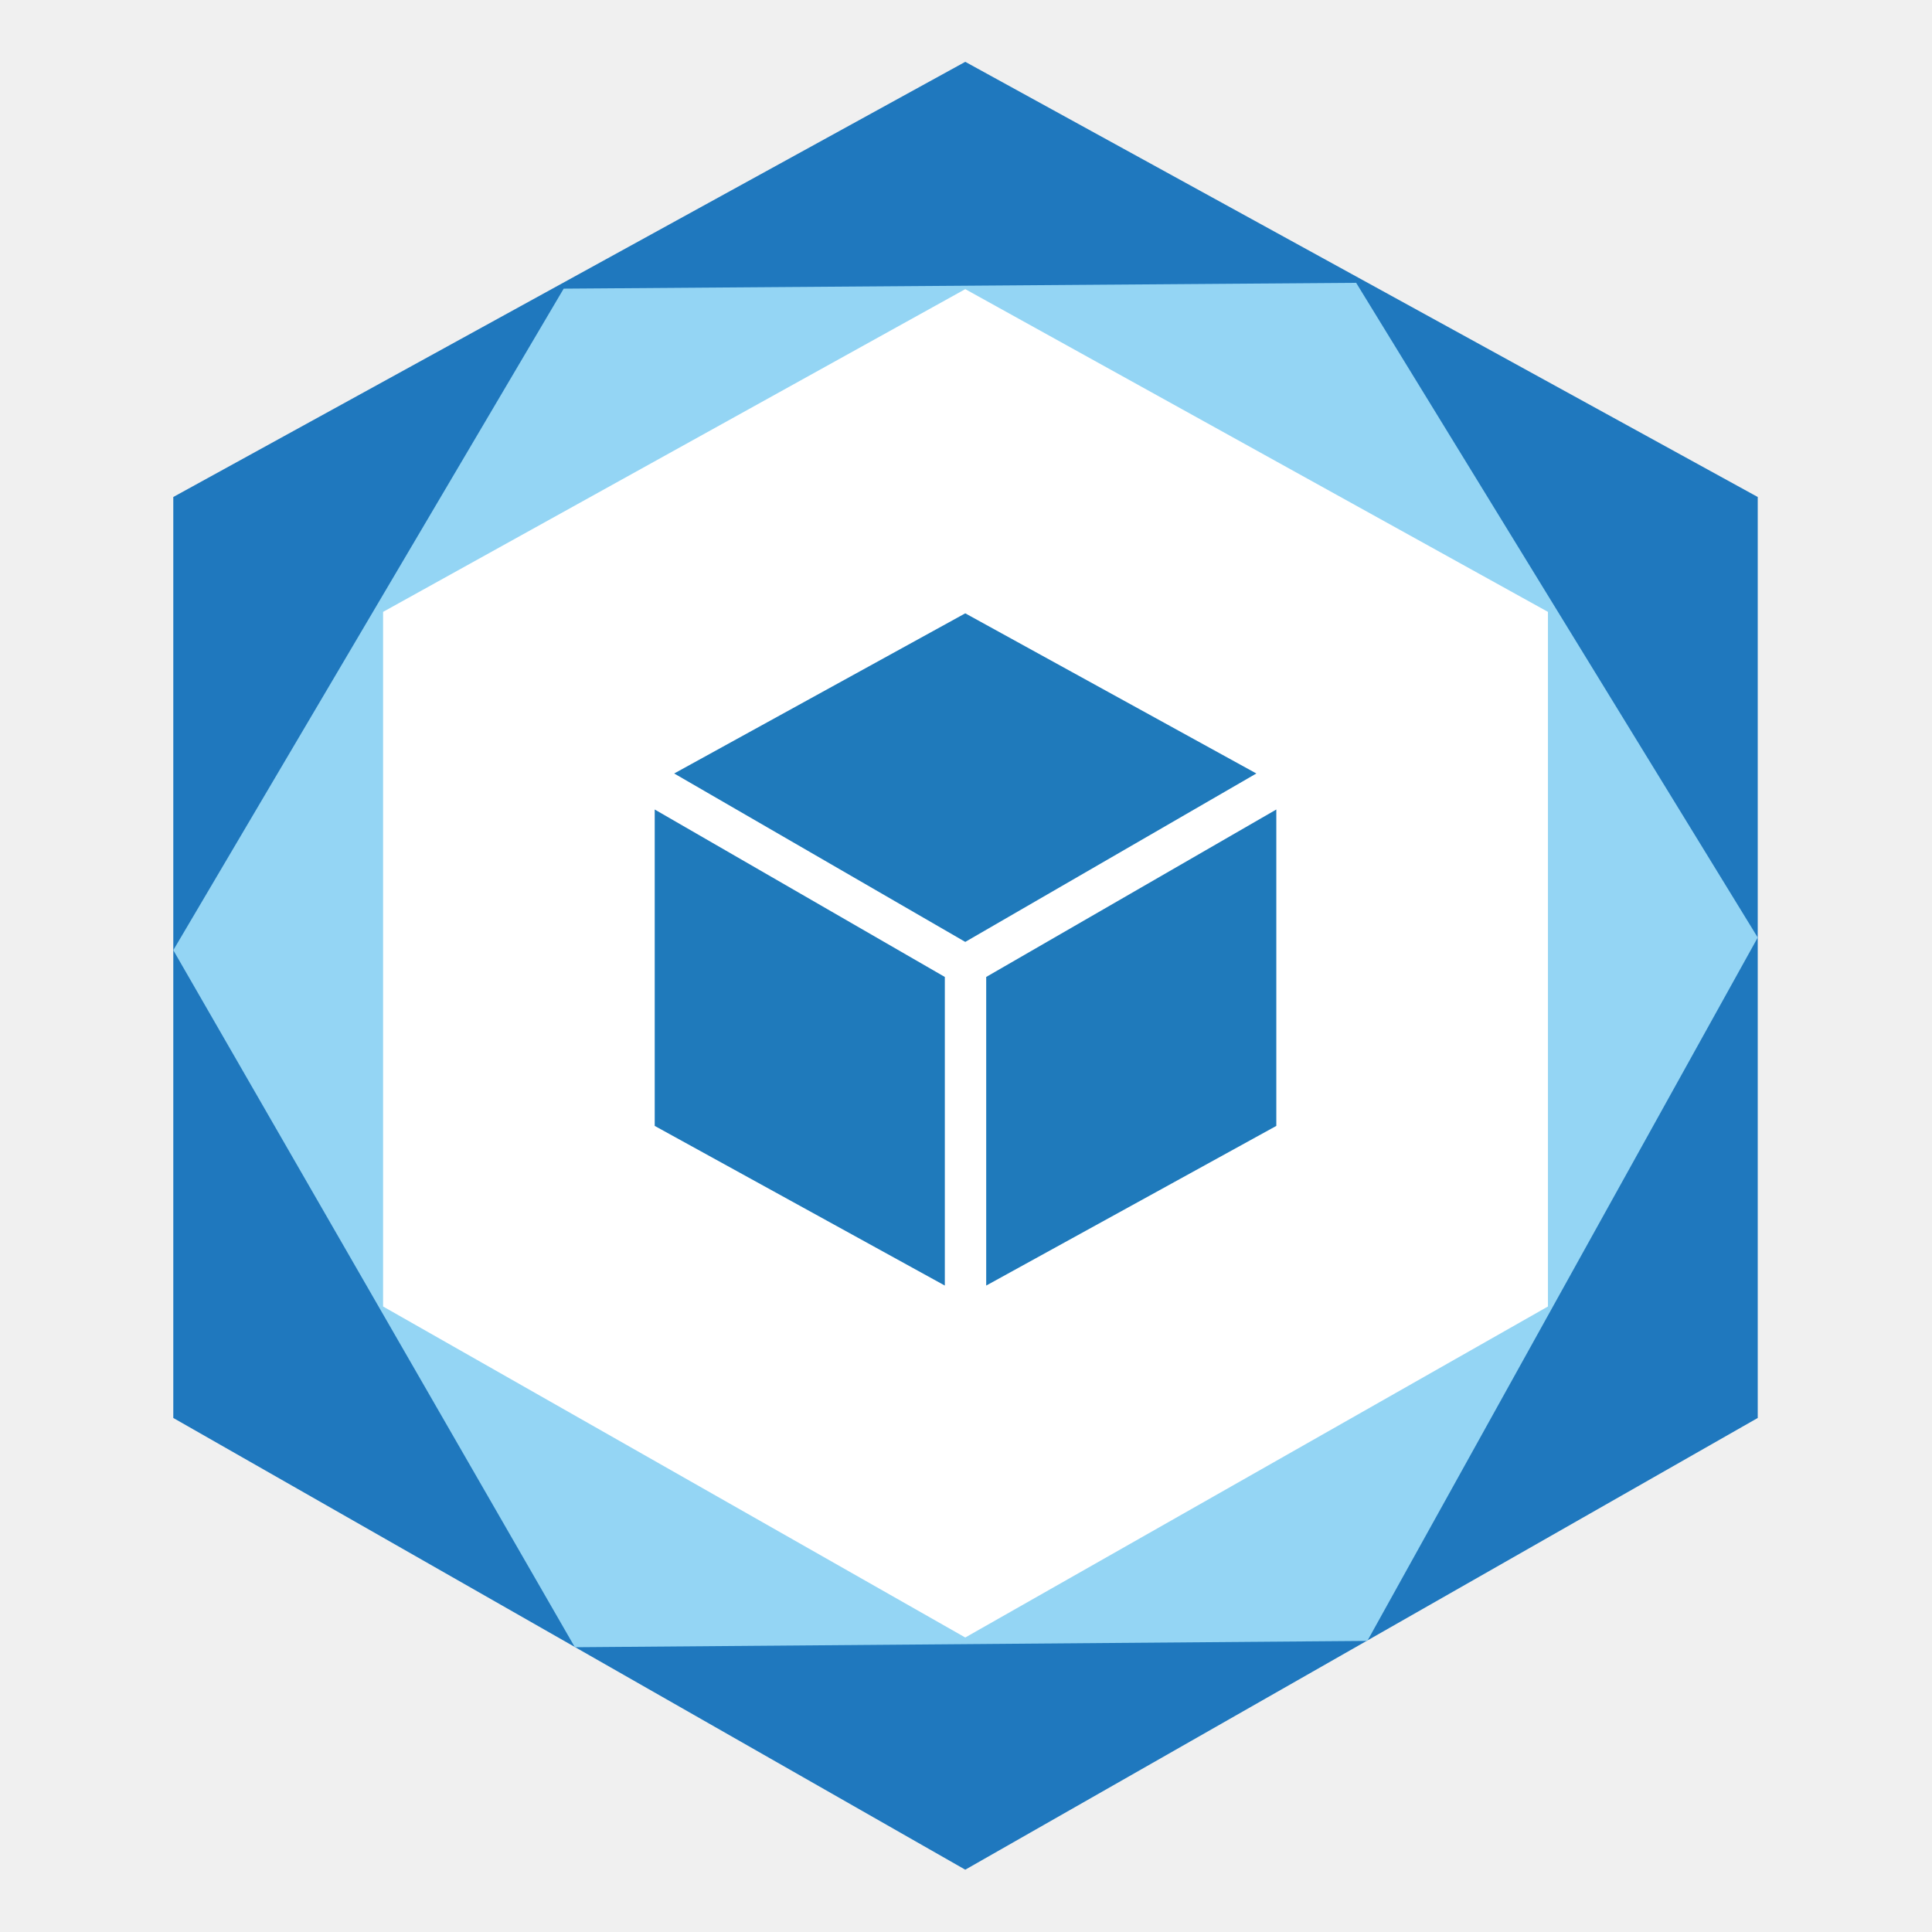
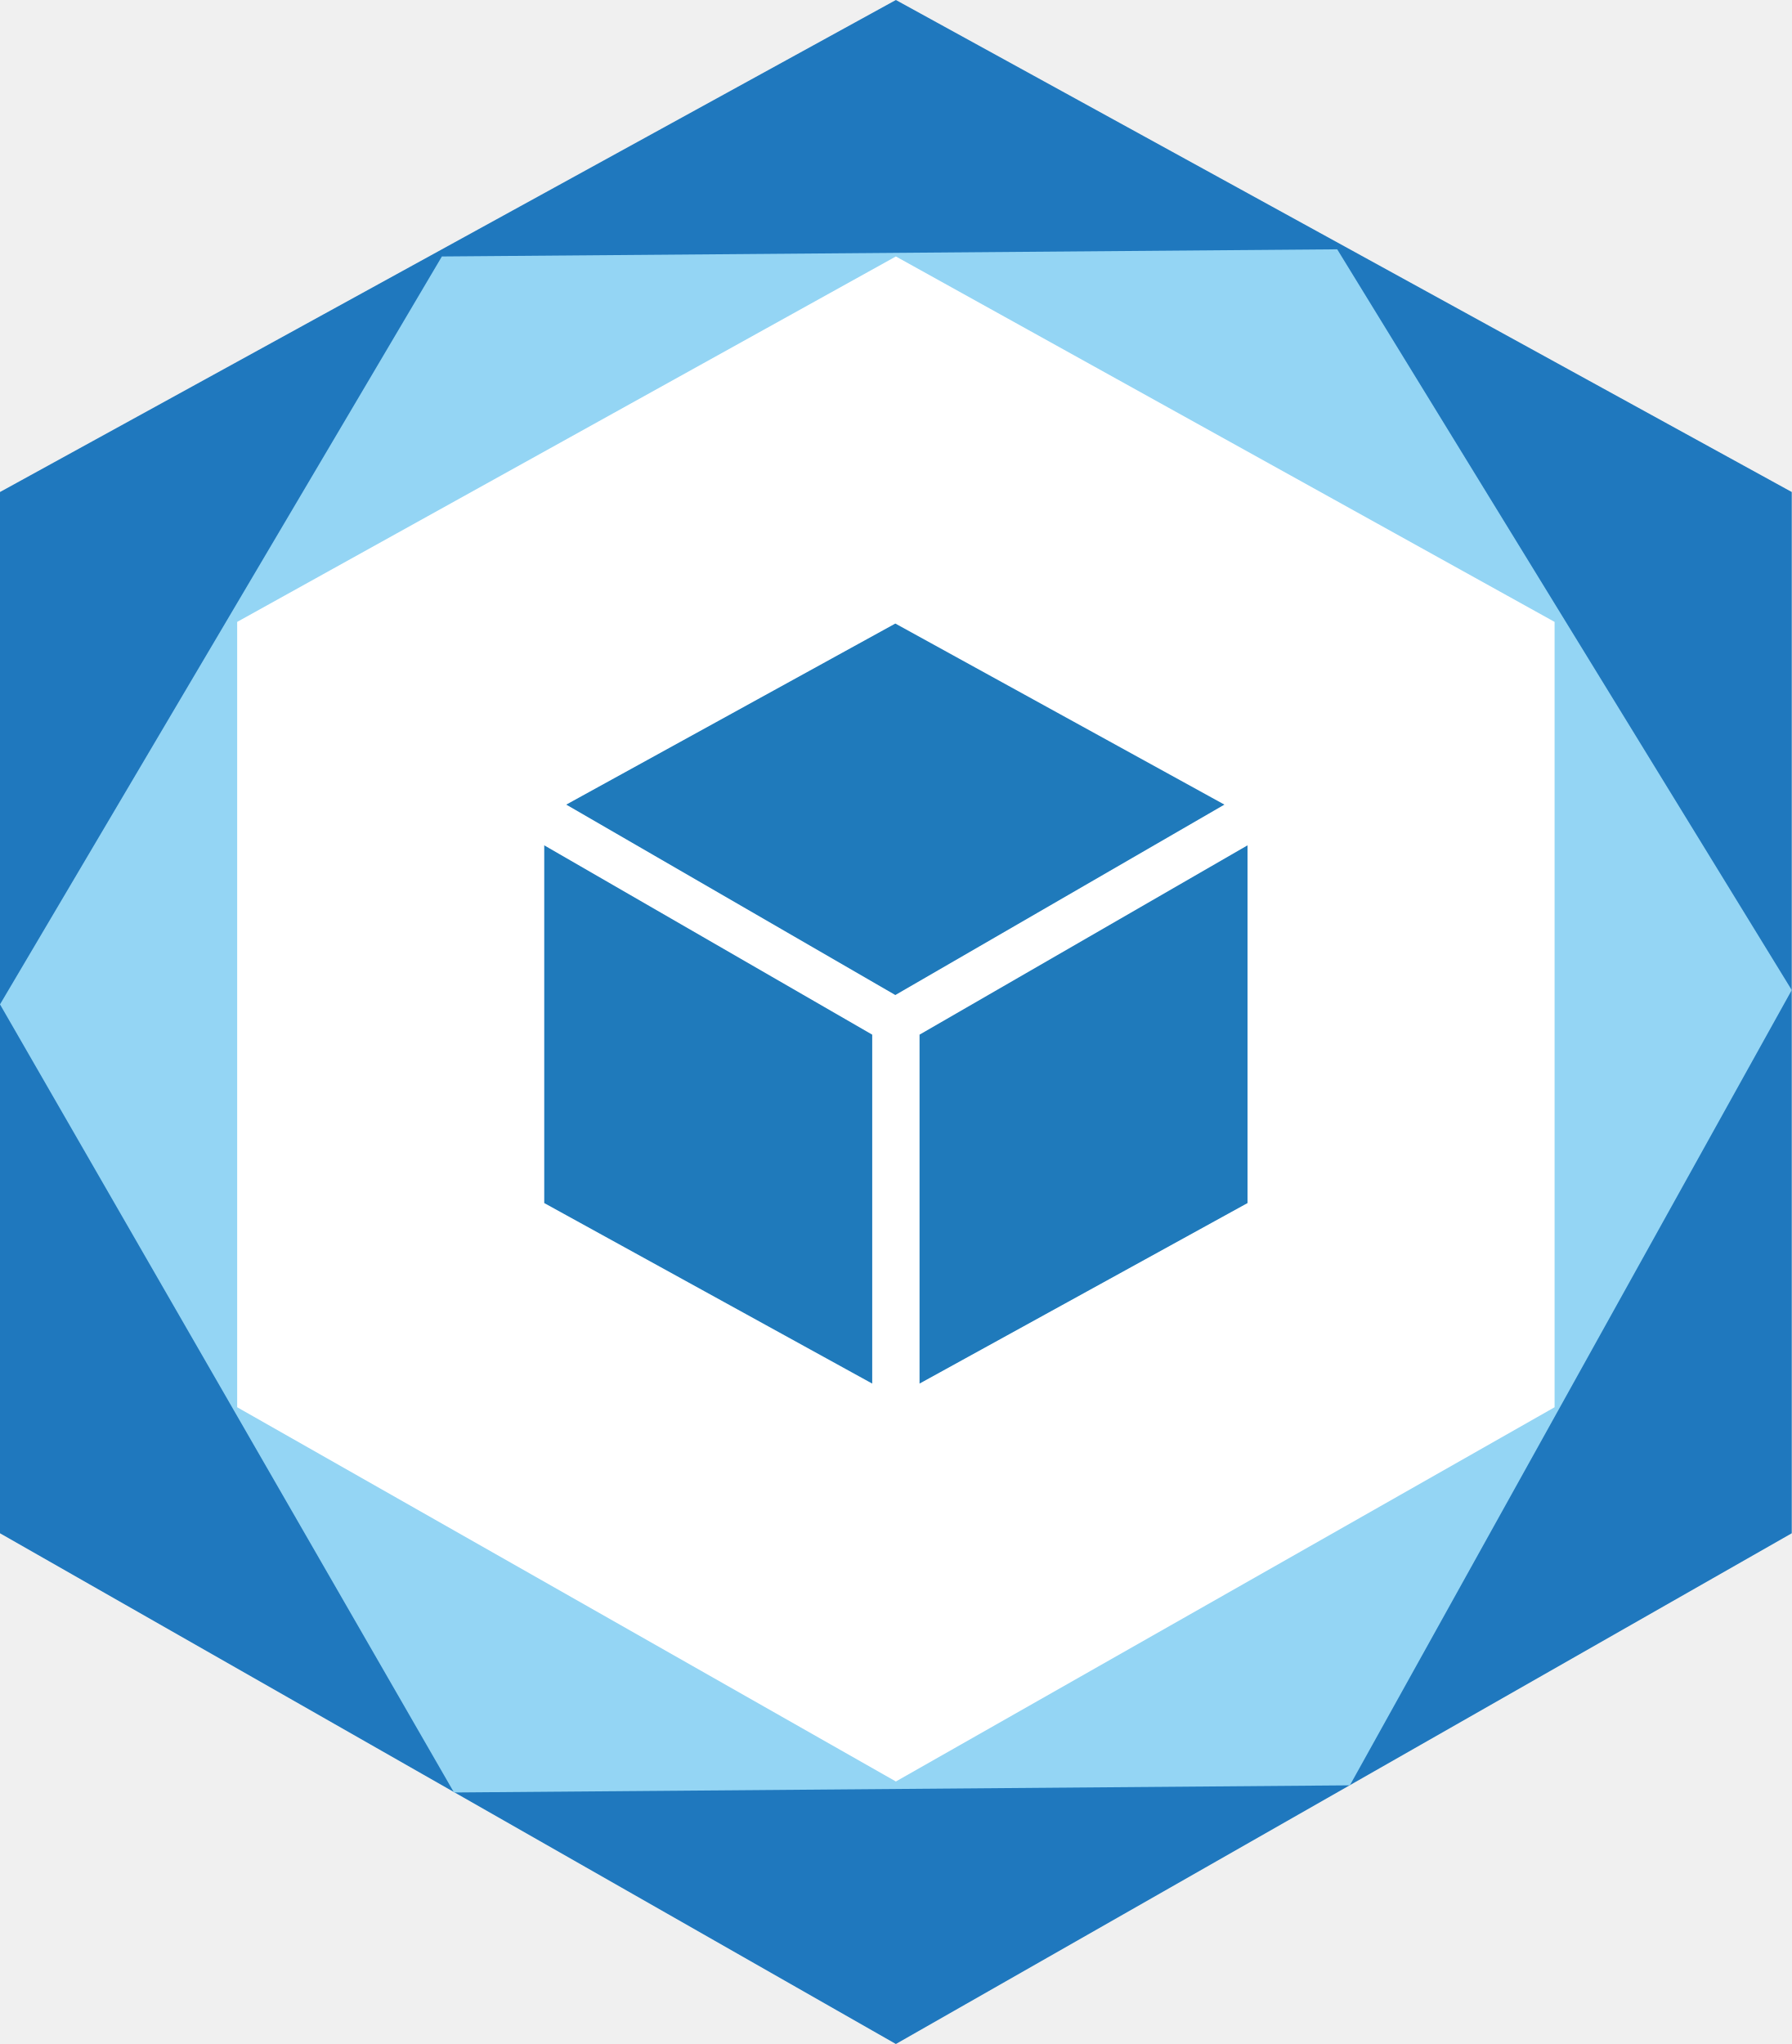
- <svg xmlns="http://www.w3.org/2000/svg" version="1.1" id="Layer_1" x="0px" y="0px" viewBox="0 0 396.9 396.9" style="enable-background:new 0 0 396.9 396.9;" xml:space="preserve">
+ <svg xmlns="http://www.w3.org/2000/svg" version="1.1" id="Layer_1" x="0px" y="0px" viewBox="0 0 325.6 371.4" style="enable-background:new 0 0 325.6 371.4;" xml:space="preserve">
  <style type="text/css">
	.st0{fill:#1F78BE;}
	.st1{fill:#94D5F4;}
	.st2{fill:#FFFFFF;}
	.st3{fill:#1F7ABB;}
</style>
  <g id="cube">
-     <polygon id="border" class="st0" points="198.3,12.7 361.1,102.1 361.1,291.3 198.3,384.1 35.6,291.3 35.6,102.1  " />
+     <polygon id="border" class="st0" points="162.8,0 325.6,89.4 325.6,278.6 162.8,371.4 0,278.6 0,89.4  " />
  </g>
  <g transform="translate(47, 61)">
-     <polygon id="border_1_" class="st1" points="314.1,131.6 233.9,276.1 71.1,277.4 -11.4,134.2 68.8,-1.7 231.6,-2.9  " />
+     <polygon id="border_1_" class="st1" points="278.6,118.9 198.3,263.4 35.5,264.7 -47,121.5 33.3,-14.4 196,-15.7  " />
  </g>
  <g id="cube_1_">
-     <polygon id="border_2_" class="st2" points="198.3,59.4 318,125.7 318,268.4 198.3,336.4 78.7,268.4 78.7,125.7  " />
+     <polygon id="border_2_" class="st2" points="162.8,46.6 282.5,113 282.5,255.7 162.8,323.7 43.1,255.7 43.1,113  " />
  </g>
  <g transform="translate(47, 61)">
    <g>
-       <path id="inner-cube" class="st3" d="M147.1,203.1l-59.6-32.8v-65l59.6,34.4V203.1z M155.6,203.1l59.6-32.8v-65l-59.6,34.4V203.1z     M151.4,137.3L151.4,137.3L151.4,137.3L151.4,137.3z M91.5,97.9L151.3,65l59.8,32.9l-59.8,34.6L91.5,97.9z" />
+       <path id="inner-cube" class="st3" d="M111.5,190.4l-59.6-32.8v-65l59.6,34.4V190.4z M120.1,190.4l59.6-32.8v-65l-59.6,34.4V190.4z     M115.8,124.6L115.8,124.6L115.8,124.6L115.8,124.6z M55.9,85.2l59.8-32.9l59.8,32.9l-59.8,34.6L55.9,85.2z" />
    </g>
  </g>
</svg>
